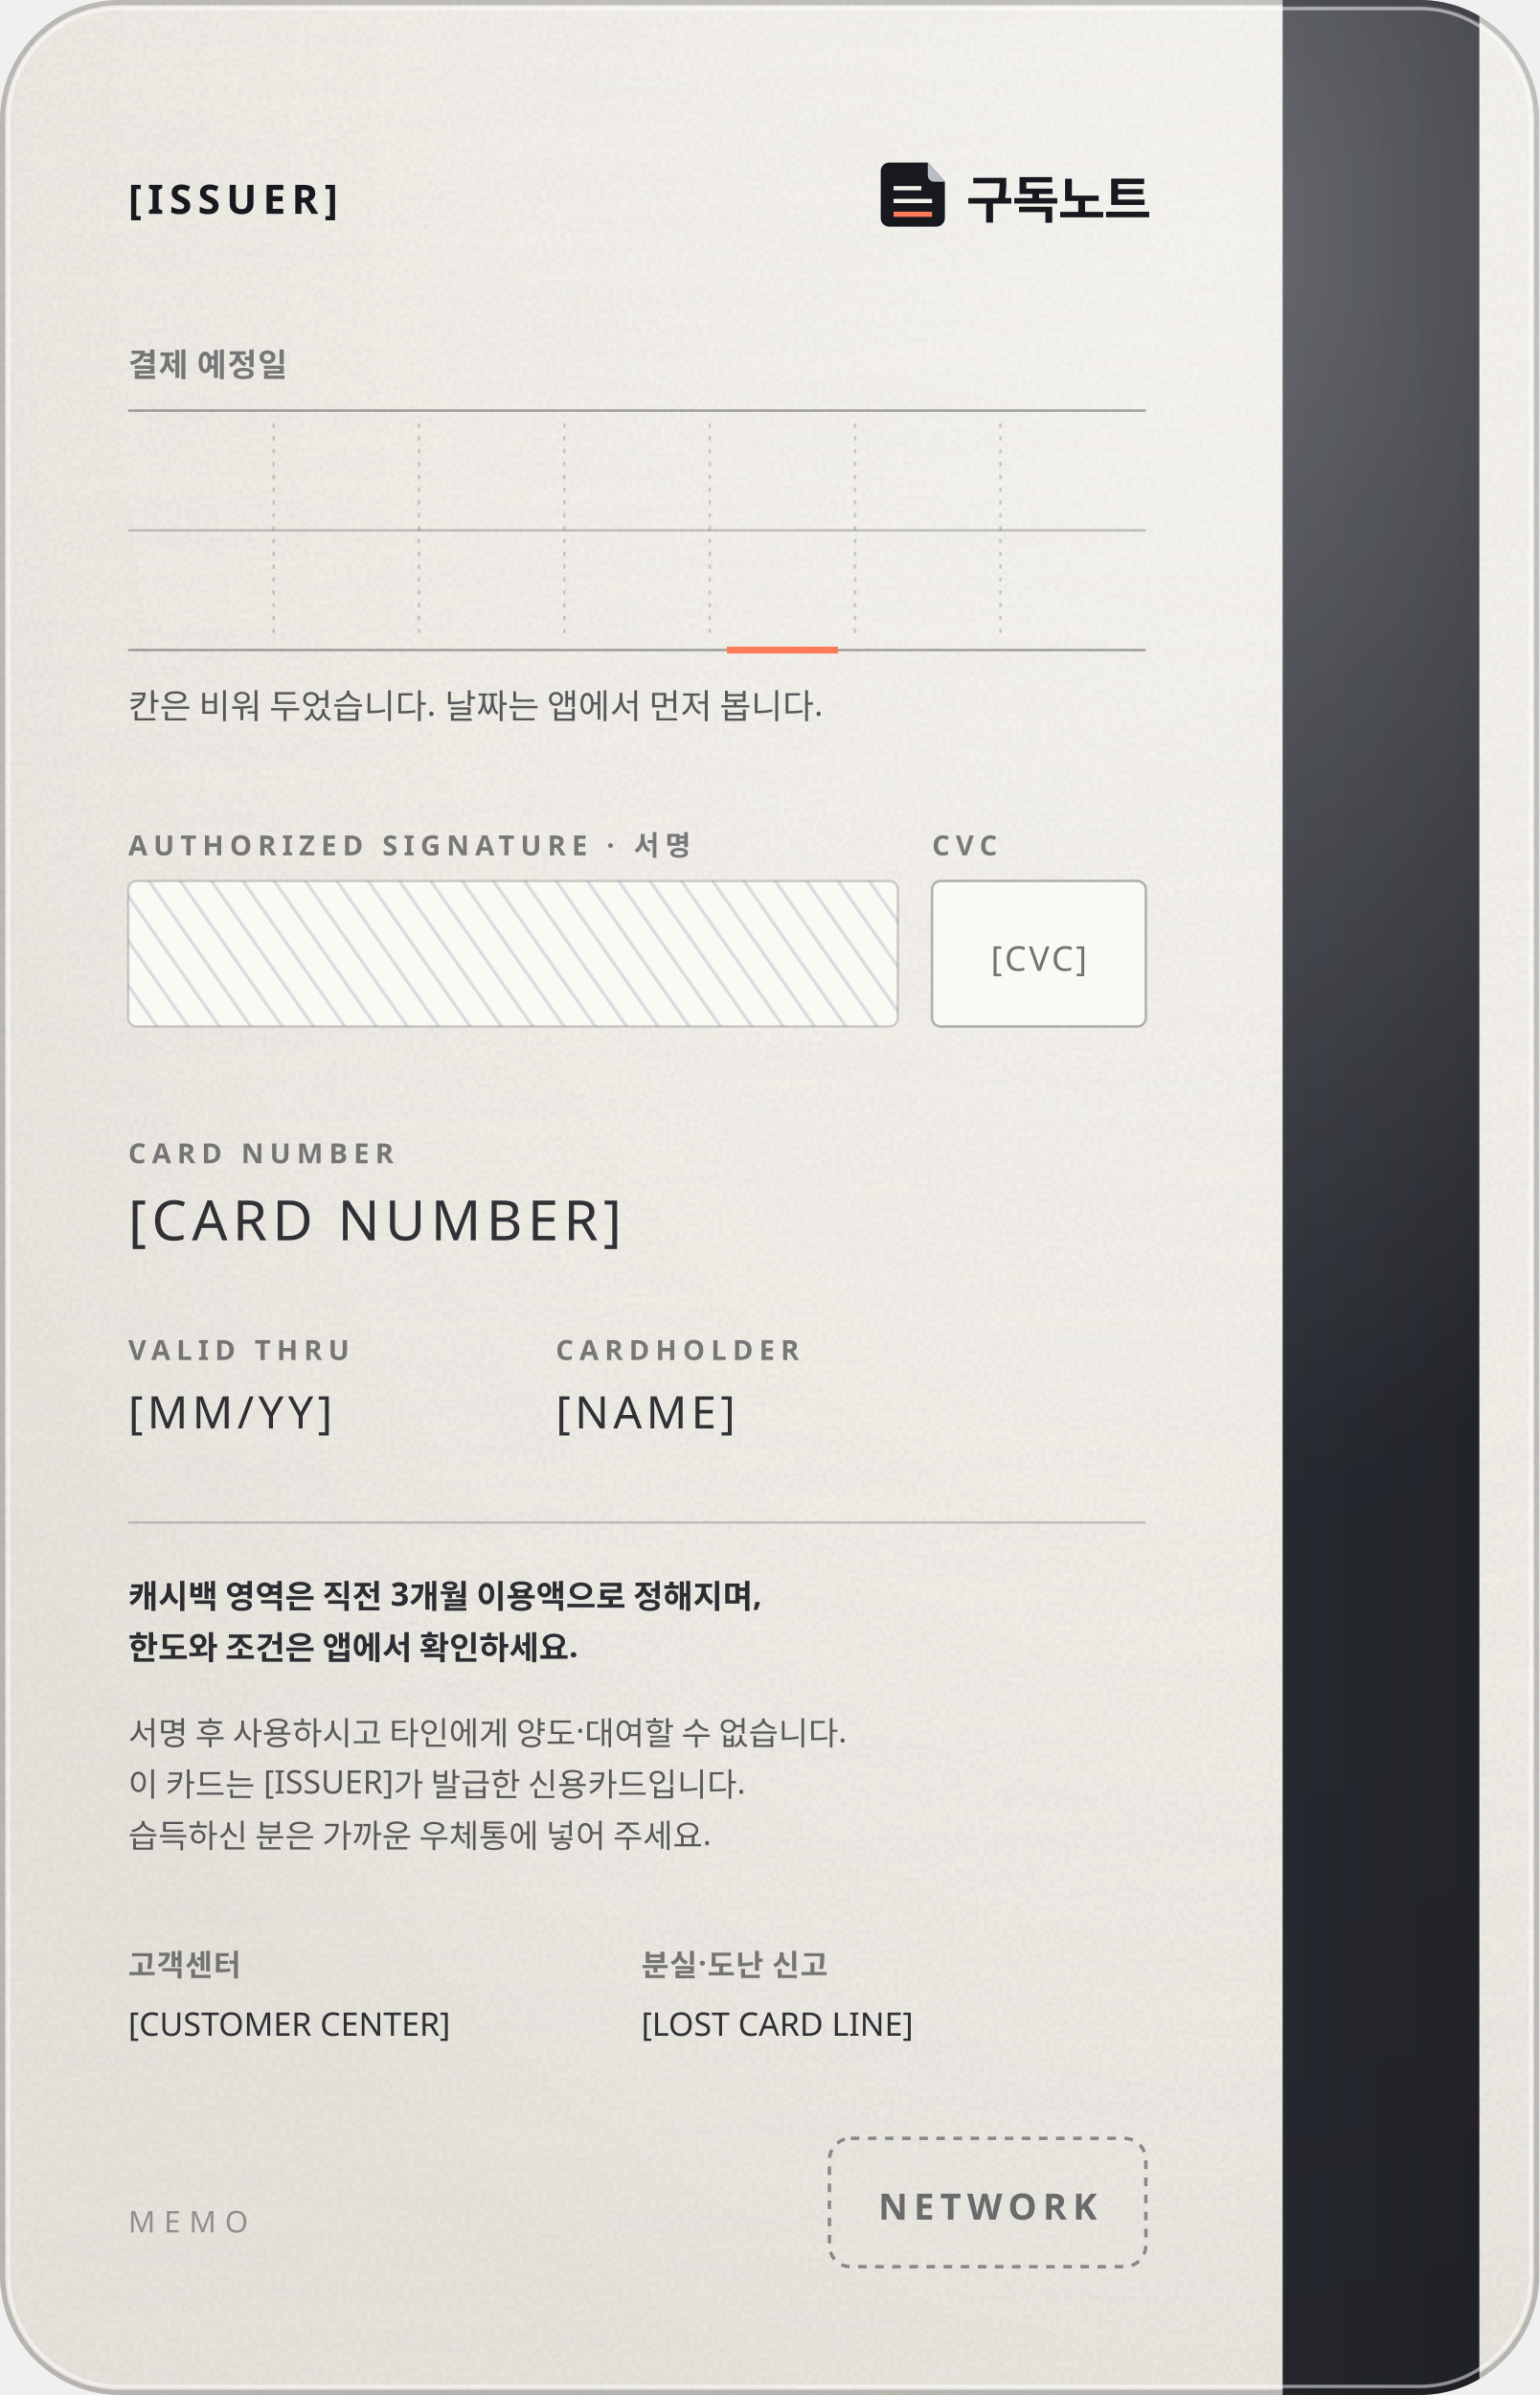
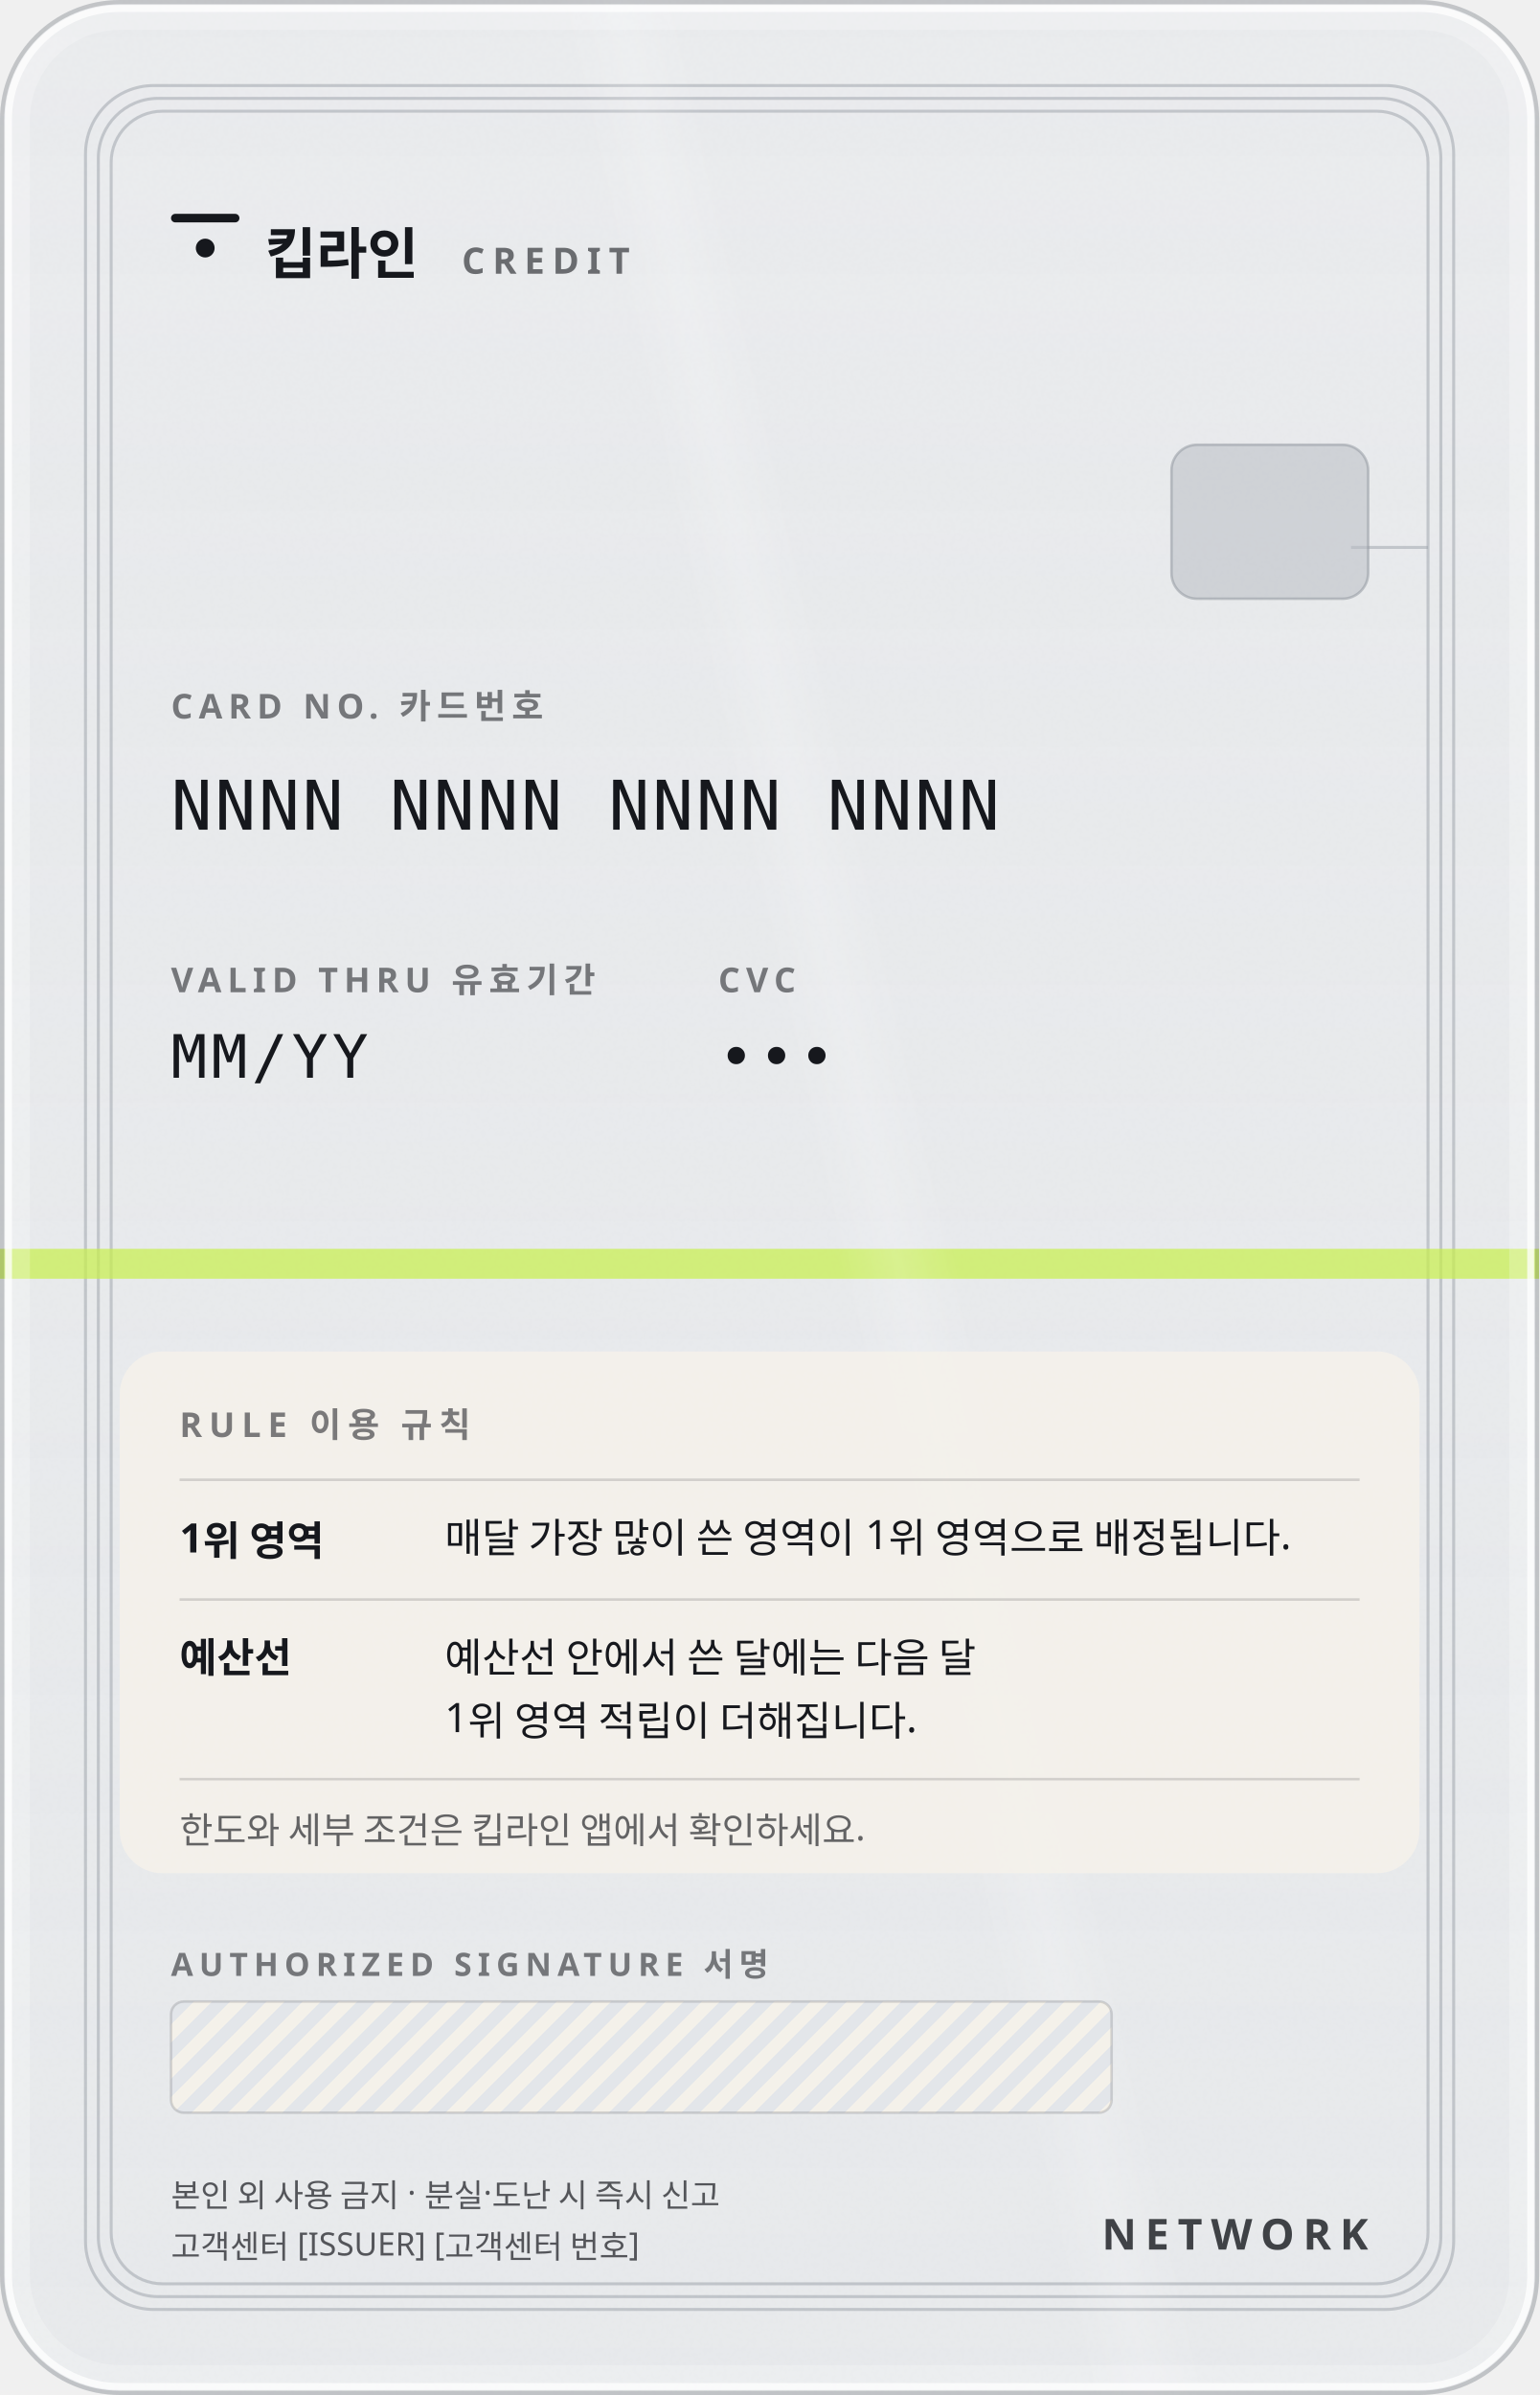
<svg xmlns="http://www.w3.org/2000/svg" viewBox="0 0 360 560" width="360" height="560" font-family="Pretendard Variable, Pretendard, Apple SD Gothic Neo, Noto Sans KR, sans-serif">
  <defs>
    <clipPath id="card">
      <rect x="0" y="0" width="360" height="560" rx="28" />
    </clipPath>
+     <linearGradient id="body" x1="0" y1="0" x2="0" y2="1">
+       <stop offset="0" stop-color="#E3E6EA" stop-opacity="0.58" />
+       <stop offset="1" stop-color="#DCE0E5" stop-opacity="0.50" />
+     </linearGradient>
+     <linearGradient id="glare" x1="1" y1="0" x2="0" y2="0.35">
+       <stop offset="0" stop-color="#FFFFFF" stop-opacity="0" />
+       <stop offset="0.50" stop-color="#FFFFFF" stop-opacity="0" />
+       <stop offset="0.535" stop-color="#FFFFFF" stop-opacity="0.16" />
+       <stop offset="0.57" stop-color="#FFFFFF" stop-opacity="0" />
+       <stop offset="1" stop-color="#FFFFFF" stop-opacity="0" />
+     </linearGradient>
+     <pattern id="hatch" width="6" height="6" patternUnits="userSpaceOnUse" patternTransform="rotate(45)">
+       <rect width="6" height="6" fill="#F4F1EA" />
+       <rect width="3" height="6" fill="#E3E6EA" />
+     </pattern>
    <filter id="grain" x="0" y="0" width="100%" height="100%">
-       <feTurbulence type="fractalNoise" baseFrequency="0.9" numOctaves="3" seed="11" result="n" />
-       <feColorMatrix in="n" type="matrix" values="0 0 0 0 0.09  0 0 0 0 0.10  0 0 0 0 0.12  0 0 0 0.09 0" />
+       <feTurbulence type="fractalNoise" baseFrequency="0.9" numOctaves="2" seed="11" />
+       <feColorMatrix type="matrix" values="0 0 0 0 1  0 0 0 0 1  0 0 0 0 1  0 0 0 0.05 0" />
    </filter>
-     <filter id="fiber" x="0" y="0" width="100%" height="100%">
-       <feTurbulence type="fractalNoise" baseFrequency="0.012 0.18" numOctaves="2" seed="5" result="n" />
-       <feColorMatrix in="n" type="matrix" values="0 0 0 0 0.45  0 0 0 0 0.40  0 0 0 0 0.32  0 0 0 0.05 0" />
-     </filter>
-     <radialGradient id="sheen" cx="0.78" cy="0.1" r="0.95">
-       <stop offset="0" stop-color="#FFFFFF" stop-opacity="0.34" />
-       <stop offset="0.55" stop-color="#FFFFFF" stop-opacity="0.04" />
-       <stop offset="1" stop-color="#6E6450" stop-opacity="0.07" />
-     </radialGradient>
-     <linearGradient id="stripe" x1="0" y1="0" x2="1" y2="0">
-       <stop offset="0" stop-color="#1D2027" />
-       <stop offset="1" stop-color="#191B21" />
-     </linearGradient>
-     <pattern id="sig" width="6" height="6" patternUnits="userSpaceOnUse" patternTransform="rotate(-35)">
-       <rect width="6" height="6" fill="#FBF9F4" />
-       <line x1="0" y1="0" x2="0" y2="6" stroke="#DADDE2" stroke-width="1.6" />
-     </pattern>
  </defs>
  <g clip-path="url(#card)">
-     <rect width="360" height="560" fill="#F5F2EB" />
-     <rect width="360" height="560" filter="url(#fiber)" />
+     <rect width="360" height="560" fill="url(#body)" />
    <rect width="360" height="560" filter="url(#grain)" />
-     <rect x="300" y="0" width="46" height="560" fill="url(#stripe)" />
-     <rect width="360" height="560" fill="url(#sheen)" />
+     <g fill="none" stroke="#9AA0A8" stroke-opacity="0.5" stroke-width="0.7">
+       <rect x="20" y="20" width="320" height="520" rx="16" />
+       <rect x="23" y="23" width="314" height="514" rx="14" />
+       <rect x="26" y="26" width="308" height="508" rx="12" />
+       <path d="M334 128 H 316" />
+     </g>
+     <rect x="274" y="104" width="46" height="36" rx="6" fill="#B9BEC5" fill-opacity="0.55" stroke="#8E949C" stroke-opacity="0.5" stroke-width="0.6" />
+     <rect x="0" y="292" width="360" height="7" fill="#C8F04A" opacity="0.7" />
+     <rect width="360" height="560" fill="url(#glare)" />
  </g>
-   <text x="30" y="50" font-size="9.5" font-weight="600" letter-spacing="1.4" fill="#17191F">[ISSUER]</text>
-   <g transform="translate(206,38)">
-     <path d="M2 0 H11 L15 4.5 V13 A2 2 0 0 1 13 15 H2 A2 2 0 0 1 0 13 V2 A2 2 0 0 1 2 0 Z" fill="#17191F" />
-     <path d="M11 0 V3 A1.5 1.5 0 0 0 12.5 4.5 H15 Z" fill="#B9BEC6" />
-     <rect x="3" y="5.5" width="6.5" height="1" fill="#F5F2EB" />
-     <rect x="3" y="8.5" width="9" height="1" fill="#F5F2EB" />
-     <rect x="3" y="11.5" width="9" height="1.2" fill="#FF7A59" />
+   <rect x="4" y="4" width="352" height="552" rx="24" fill="none" stroke="#FFFFFF" stroke-opacity="0.22" stroke-width="6" />
+   <rect x="0.5" y="0.5" width="359" height="559" rx="27.5" fill="none" stroke="#16181D" stroke-opacity="0.18" />
+   <rect x="2" y="2" width="356" height="556" rx="26" fill="none" stroke="#FFFFFF" stroke-opacity="0.75" stroke-width="1.6" />
+   <g transform="translate(40 60)">
+     <rect x="0" y="-10" width="16" height="2" rx="1" fill="#16181D" />
+     <circle cx="8" cy="-2" r="2.2" fill="#16181D" />
  </g>
-   <text x="226" y="51" font-size="12" font-weight="700" letter-spacing="-0.3" fill="#17191F">구독노트</text>
-   <text x="30" y="88" font-size="7.5" font-weight="600" letter-spacing="0.2" fill="#17191F" opacity="0.55">결제 예정일</text>
-   <g transform="translate(30,96)" stroke="#17191F" stroke-width="0.6">
-     <line x1="0" y1="0" x2="238" y2="0" stroke-opacity="0.35" />
-     <line x1="0" y1="28" x2="238" y2="28" stroke-opacity="0.22" />
-     <line x1="0" y1="56" x2="238" y2="56" stroke-opacity="0.35" />
-     <g stroke-opacity="0.18" stroke-dasharray="1 2">
-       <line x1="34" y1="3" x2="34" y2="53" />
-       <line x1="68" y1="3" x2="68" y2="53" />
-       <line x1="102" y1="3" x2="102" y2="53" />
-       <line x1="136" y1="3" x2="136" y2="53" />
-       <line x1="170" y1="3" x2="170" y2="53" />
-       <line x1="204" y1="3" x2="204" y2="53" />
-     </g>
+   <text x="62" y="64" font-size="13" font-weight="800" fill="#16181D">킵라인</text>
+   <text x="108" y="64" font-size="8.5" font-weight="600" letter-spacing="1.8" fill="#16181D" fill-opacity="0.6">CREDIT</text>
+   <text x="40" y="168" font-size="8" font-weight="600" letter-spacing="1.4" fill="#16181D" fill-opacity="0.55">CARD NO. 카드번호</text>
+   <text x="40" y="194" font-family="Menlo, monospace" font-size="16" letter-spacing="0.6" fill="#16181D">NNNN NNNN NNNN NNNN</text>
+   <text x="40" y="232" font-size="8" font-weight="600" letter-spacing="1.4" fill="#16181D" fill-opacity="0.55">VALID THRU 유효기간</text>
+   <text x="40" y="252" font-family="Menlo, monospace" font-size="14" letter-spacing="1" fill="#16181D">MM/YY</text>
+   <text x="168" y="232" font-size="8" font-weight="600" letter-spacing="1.4" fill="#16181D" fill-opacity="0.55">CVC</text>
+   <text x="168" y="252" font-family="Menlo, monospace" font-size="14" letter-spacing="1" fill="#16181D">•••</text>
+   <rect x="28" y="316" width="304" height="122" rx="10" fill="#F4F1EA" fill-opacity="0.92" />
+   <text x="42" y="336" font-size="8" font-weight="700" letter-spacing="1.6" fill="#16181D" fill-opacity="0.55">RULE 이용 규칙</text>
+   <g font-size="9.5" fill="#16181D">
+     <line x1="42" y1="346" x2="318" y2="346" stroke="#16181D" stroke-opacity="0.15" stroke-width="0.6" />
+     <text x="42" y="363" font-weight="700">1위 영역</text>
+     <text x="104" y="363">매달 가장 많이 쓴 영역이 1위 영역으로 배정됩니다.</text>
+     <line x1="42" y1="374" x2="318" y2="374" stroke="#16181D" stroke-opacity="0.15" stroke-width="0.6" />
+     <text x="42" y="391" font-weight="700">예산선</text>
+     <text x="104" y="391">예산선 안에서 쓴 달에는 다음 달</text>
+     <text x="104" y="405">1위 영역 적립이 더해집니다.</text>
+     <line x1="42" y1="416" x2="318" y2="416" stroke="#16181D" stroke-opacity="0.15" stroke-width="0.6" />
+     <text x="42" y="431" font-size="8.5" fill-opacity="0.65">한도와 세부 조건은 킵라인 앱에서 확인하세요.</text>
  </g>
-   <line x1="170" y1="152" x2="196" y2="152" stroke="#FF7A59" stroke-width="1.6" />
-   <text x="30" y="168" font-size="8" font-weight="400" fill="#17191F" opacity="0.7">칸은 비워 두었습니다. 날짜는 앱에서 먼저 봅니다.</text>
-   <text x="30" y="200" font-size="6.5" font-weight="600" letter-spacing="1.4" fill="#17191F" opacity="0.55">AUTHORIZED SIGNATURE · 서명</text>
-   <rect x="30" y="206" width="180" height="34" rx="2" fill="url(#sig)" stroke="#17191F" stroke-opacity="0.18" stroke-width="0.6" />
-   <text x="218" y="200" font-size="6.5" font-weight="600" letter-spacing="1.4" fill="#17191F" opacity="0.55">CVC</text>
-   <rect x="218" y="206" width="50" height="34" rx="2" fill="#FBF9F4" stroke="#17191F" stroke-opacity="0.3" stroke-width="0.6" />
-   <text x="243" y="227" text-anchor="middle" font-size="8" font-weight="500" letter-spacing="0.6" fill="#17191F" opacity="0.6">[CVC]</text>
-   <g fill="#17191F">
-     <text x="30" y="272" font-size="6.5" font-weight="600" letter-spacing="1.4" opacity="0.55">CARD NUMBER</text>
-     <text x="30" y="290" font-size="13" font-weight="500" letter-spacing="1.2" opacity="0.88">[CARD NUMBER]</text>
-     <text x="30" y="318" font-size="6.5" font-weight="600" letter-spacing="1.4" opacity="0.55">VALID THRU</text>
-     <text x="30" y="334" font-size="10.5" font-weight="500" letter-spacing="1" opacity="0.88">[MM/YY]</text>
-     <text x="130" y="318" font-size="6.5" font-weight="600" letter-spacing="1.4" opacity="0.55">CARDHOLDER</text>
-     <text x="130" y="334" font-size="10.5" font-weight="500" letter-spacing="1" opacity="0.88">[NAME]</text>
-   </g>
-   <line x1="30" y1="356" x2="268" y2="356" stroke="#17191F" stroke-opacity="0.2" stroke-width="0.6" />
-   <g fill="#17191F" font-size="7.6" font-weight="400">
-     <text x="30" y="376" font-weight="600" opacity="0.9">캐시백 영역은 직전 3개월 이용액으로 정해지며,</text>
-     <text x="30" y="388" font-weight="600" opacity="0.9">한도와 조건은 앱에서 확인하세요.</text>
-     <text x="30" y="408" opacity="0.68">서명 후 사용하시고 타인에게 양도·대여할 수 없습니다.</text>
-     <text x="30" y="420" opacity="0.68">이 카드는 [ISSUER]가 발급한 신용카드입니다.</text>
-     <text x="30" y="432" opacity="0.68">습득하신 분은 가까운 우체통에 넣어 주세요.</text>
-   </g>
-   <g fill="#17191F" font-size="7.6">
-     <text x="30" y="462" font-weight="600" opacity="0.55" font-size="7" letter-spacing="0.2">고객센터</text>
-     <text x="30" y="476" font-weight="500" opacity="0.88">[CUSTOMER CENTER]</text>
-     <text x="150" y="462" font-weight="600" opacity="0.55" font-size="7" letter-spacing="0.2">분실·도난 신고</text>
-     <text x="150" y="476" font-weight="500" opacity="0.88">[LOST CARD LINE]</text>
-   </g>
-   <g transform="translate(194,500)">
-     <rect x="0" y="0" width="74" height="30" rx="5" fill="none" stroke="#17191F" stroke-opacity="0.45" stroke-width="0.8" stroke-dasharray="2 2" />
-     <text x="37" y="19" text-anchor="middle" font-size="8.5" font-weight="600" letter-spacing="1.4" fill="#17191F" opacity="0.6">NETWORK</text>
-   </g>
-   <text x="30" y="522" font-size="7" font-weight="500" letter-spacing="2" fill="#17191F" opacity="0.4">MEMO</text>
-   <rect x="0.6" y="0.6" width="358.8" height="558.8" rx="27.4" fill="none" stroke="#17191F" stroke-opacity="0.22" stroke-width="1.2" />
-   <rect x="2" y="2" width="356" height="556" rx="26" fill="none" stroke="#FFFFFF" stroke-opacity="0.5" stroke-width="0.8" />
+   <text x="40" y="462" font-size="7.5" font-weight="600" letter-spacing="1.4" fill="#16181D" fill-opacity="0.55">AUTHORIZED SIGNATURE 서명</text>
+   <rect x="40" y="468" width="220" height="26" rx="3" fill="url(#hatch)" stroke="#16181D" stroke-opacity="0.15" stroke-width="0.6" />
+   <text x="40" y="516" font-size="7.5" fill="#16181D" fill-opacity="0.7">본인 외 사용 금지 · 분실·도난 시 즉시 신고</text>
+   <text x="40" y="528" font-size="7.5" fill="#16181D" fill-opacity="0.7">고객센터 [ISSUER] [고객센터 번호]</text>
+   <text x="320" y="526" text-anchor="end" font-size="10" font-weight="700" letter-spacing="2" fill="#16181D" fill-opacity="0.8">NETWORK</text>
</svg>
